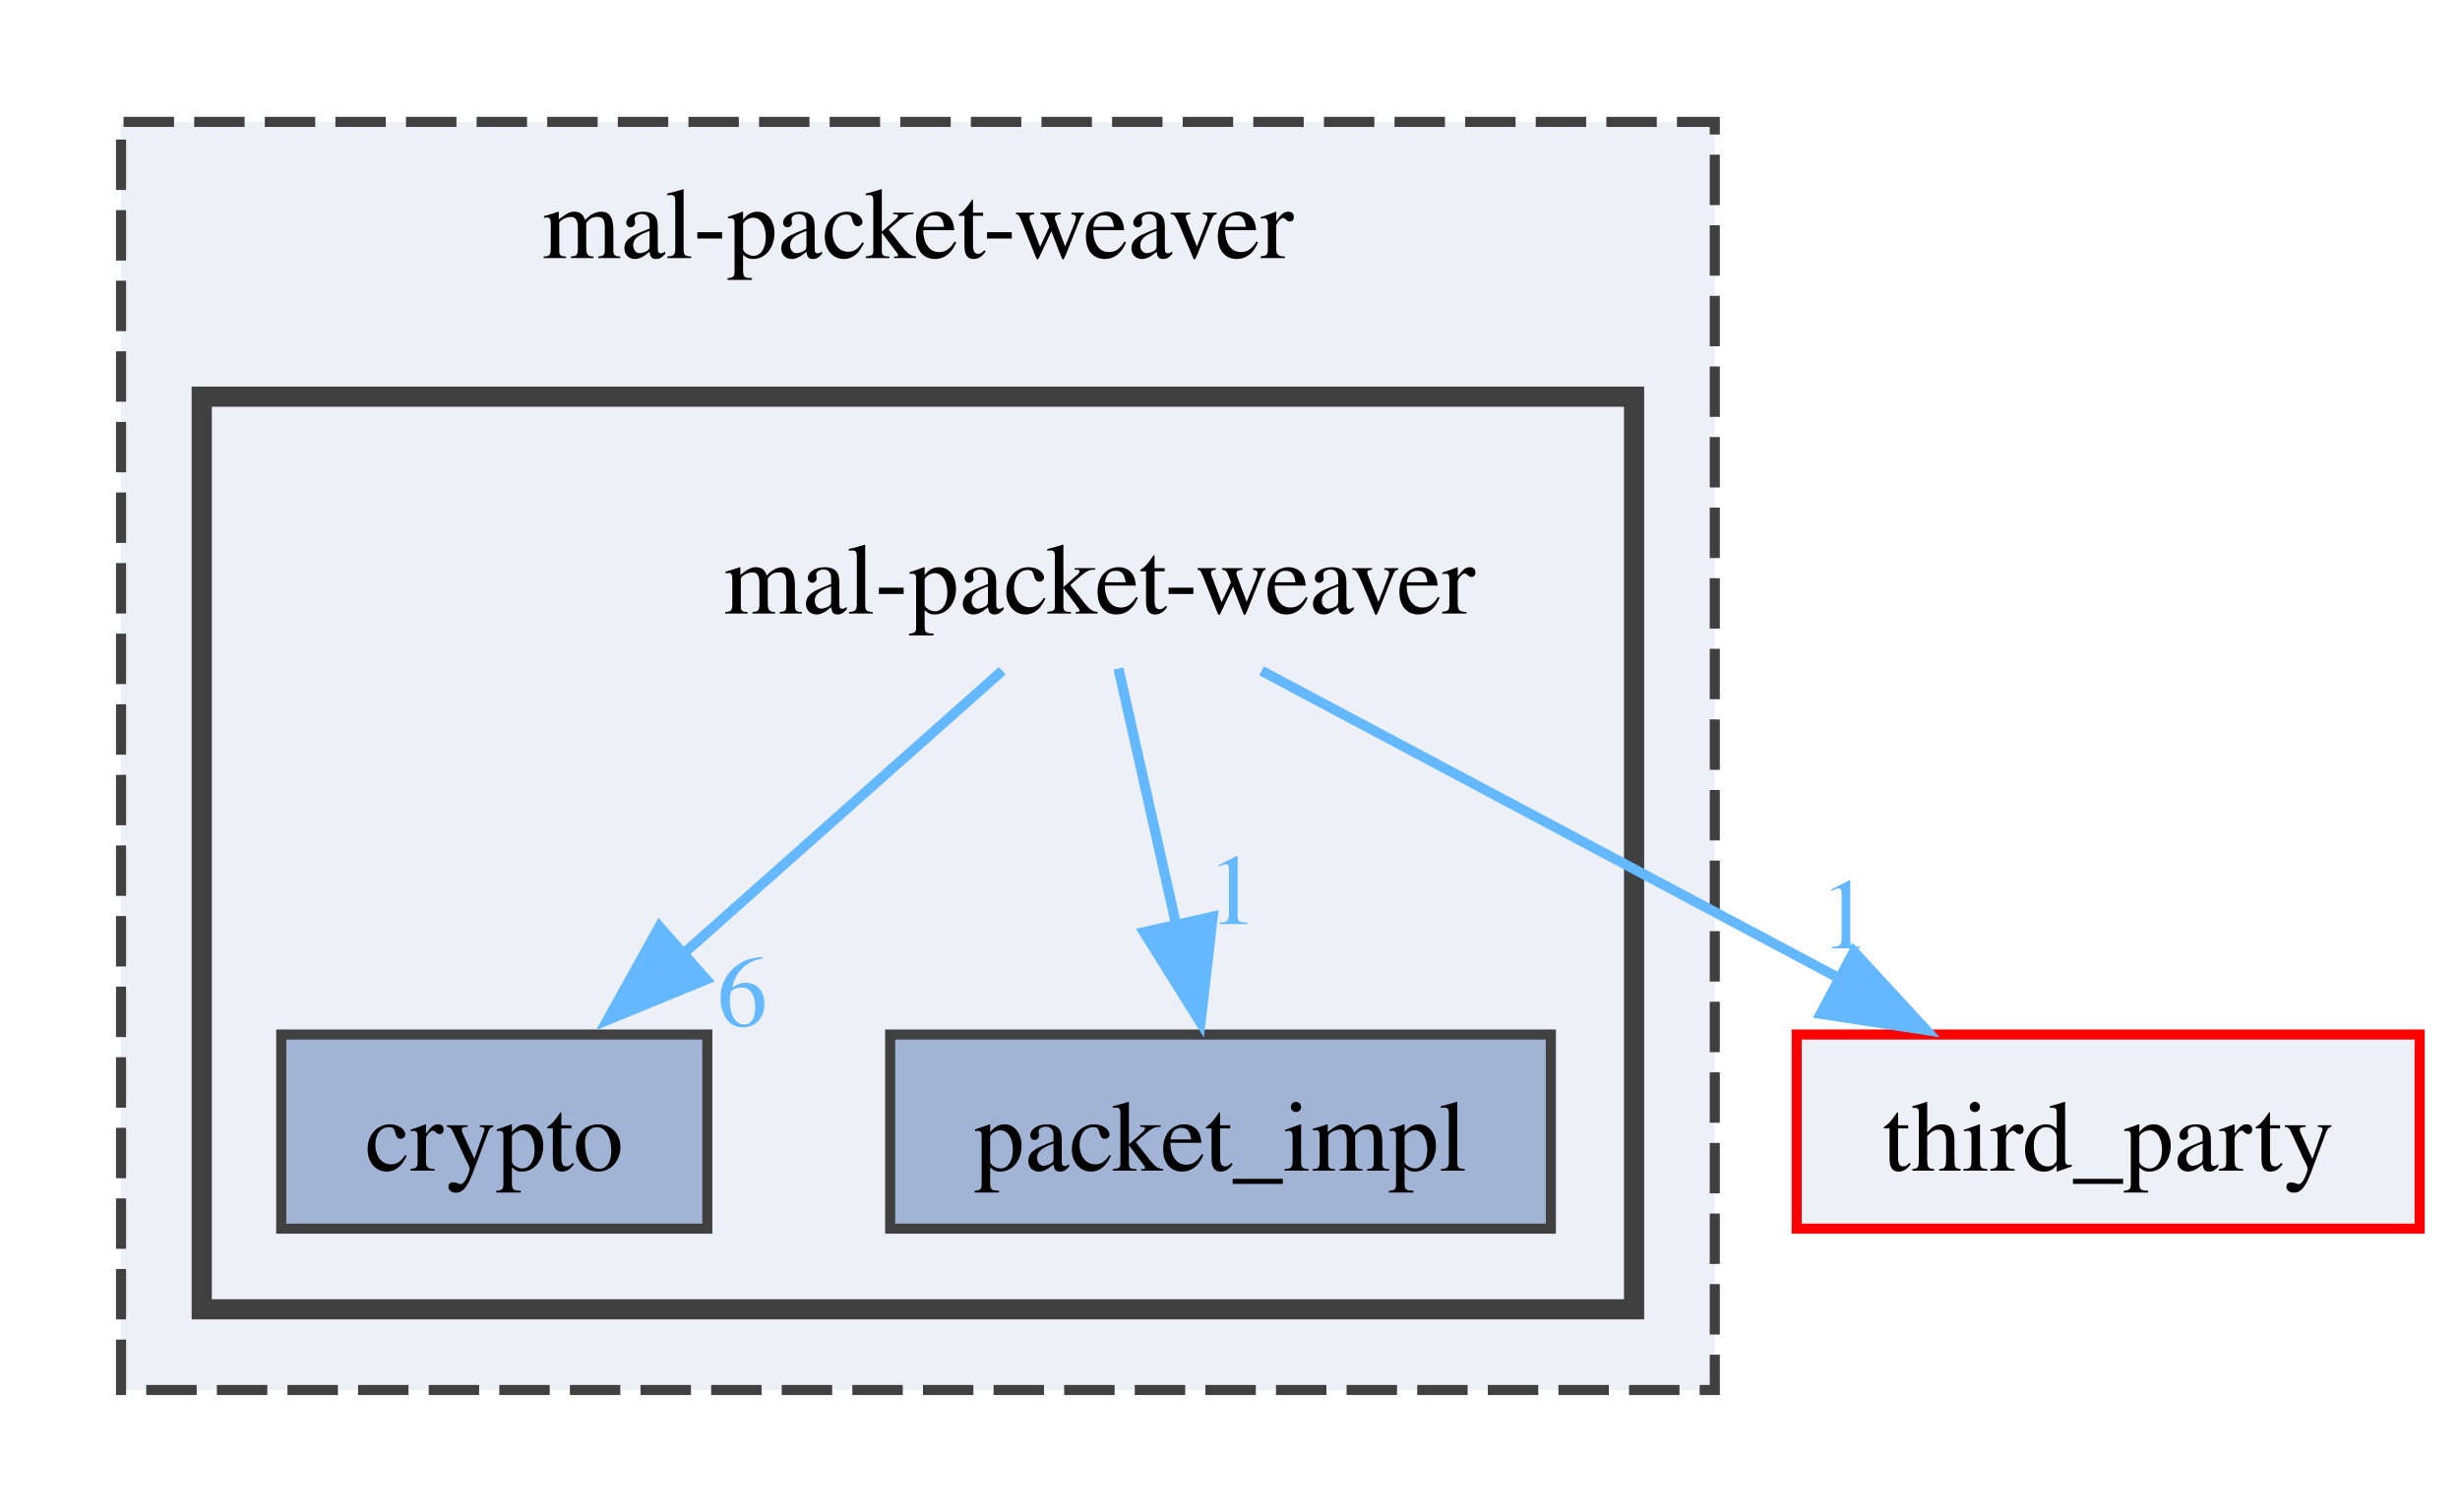
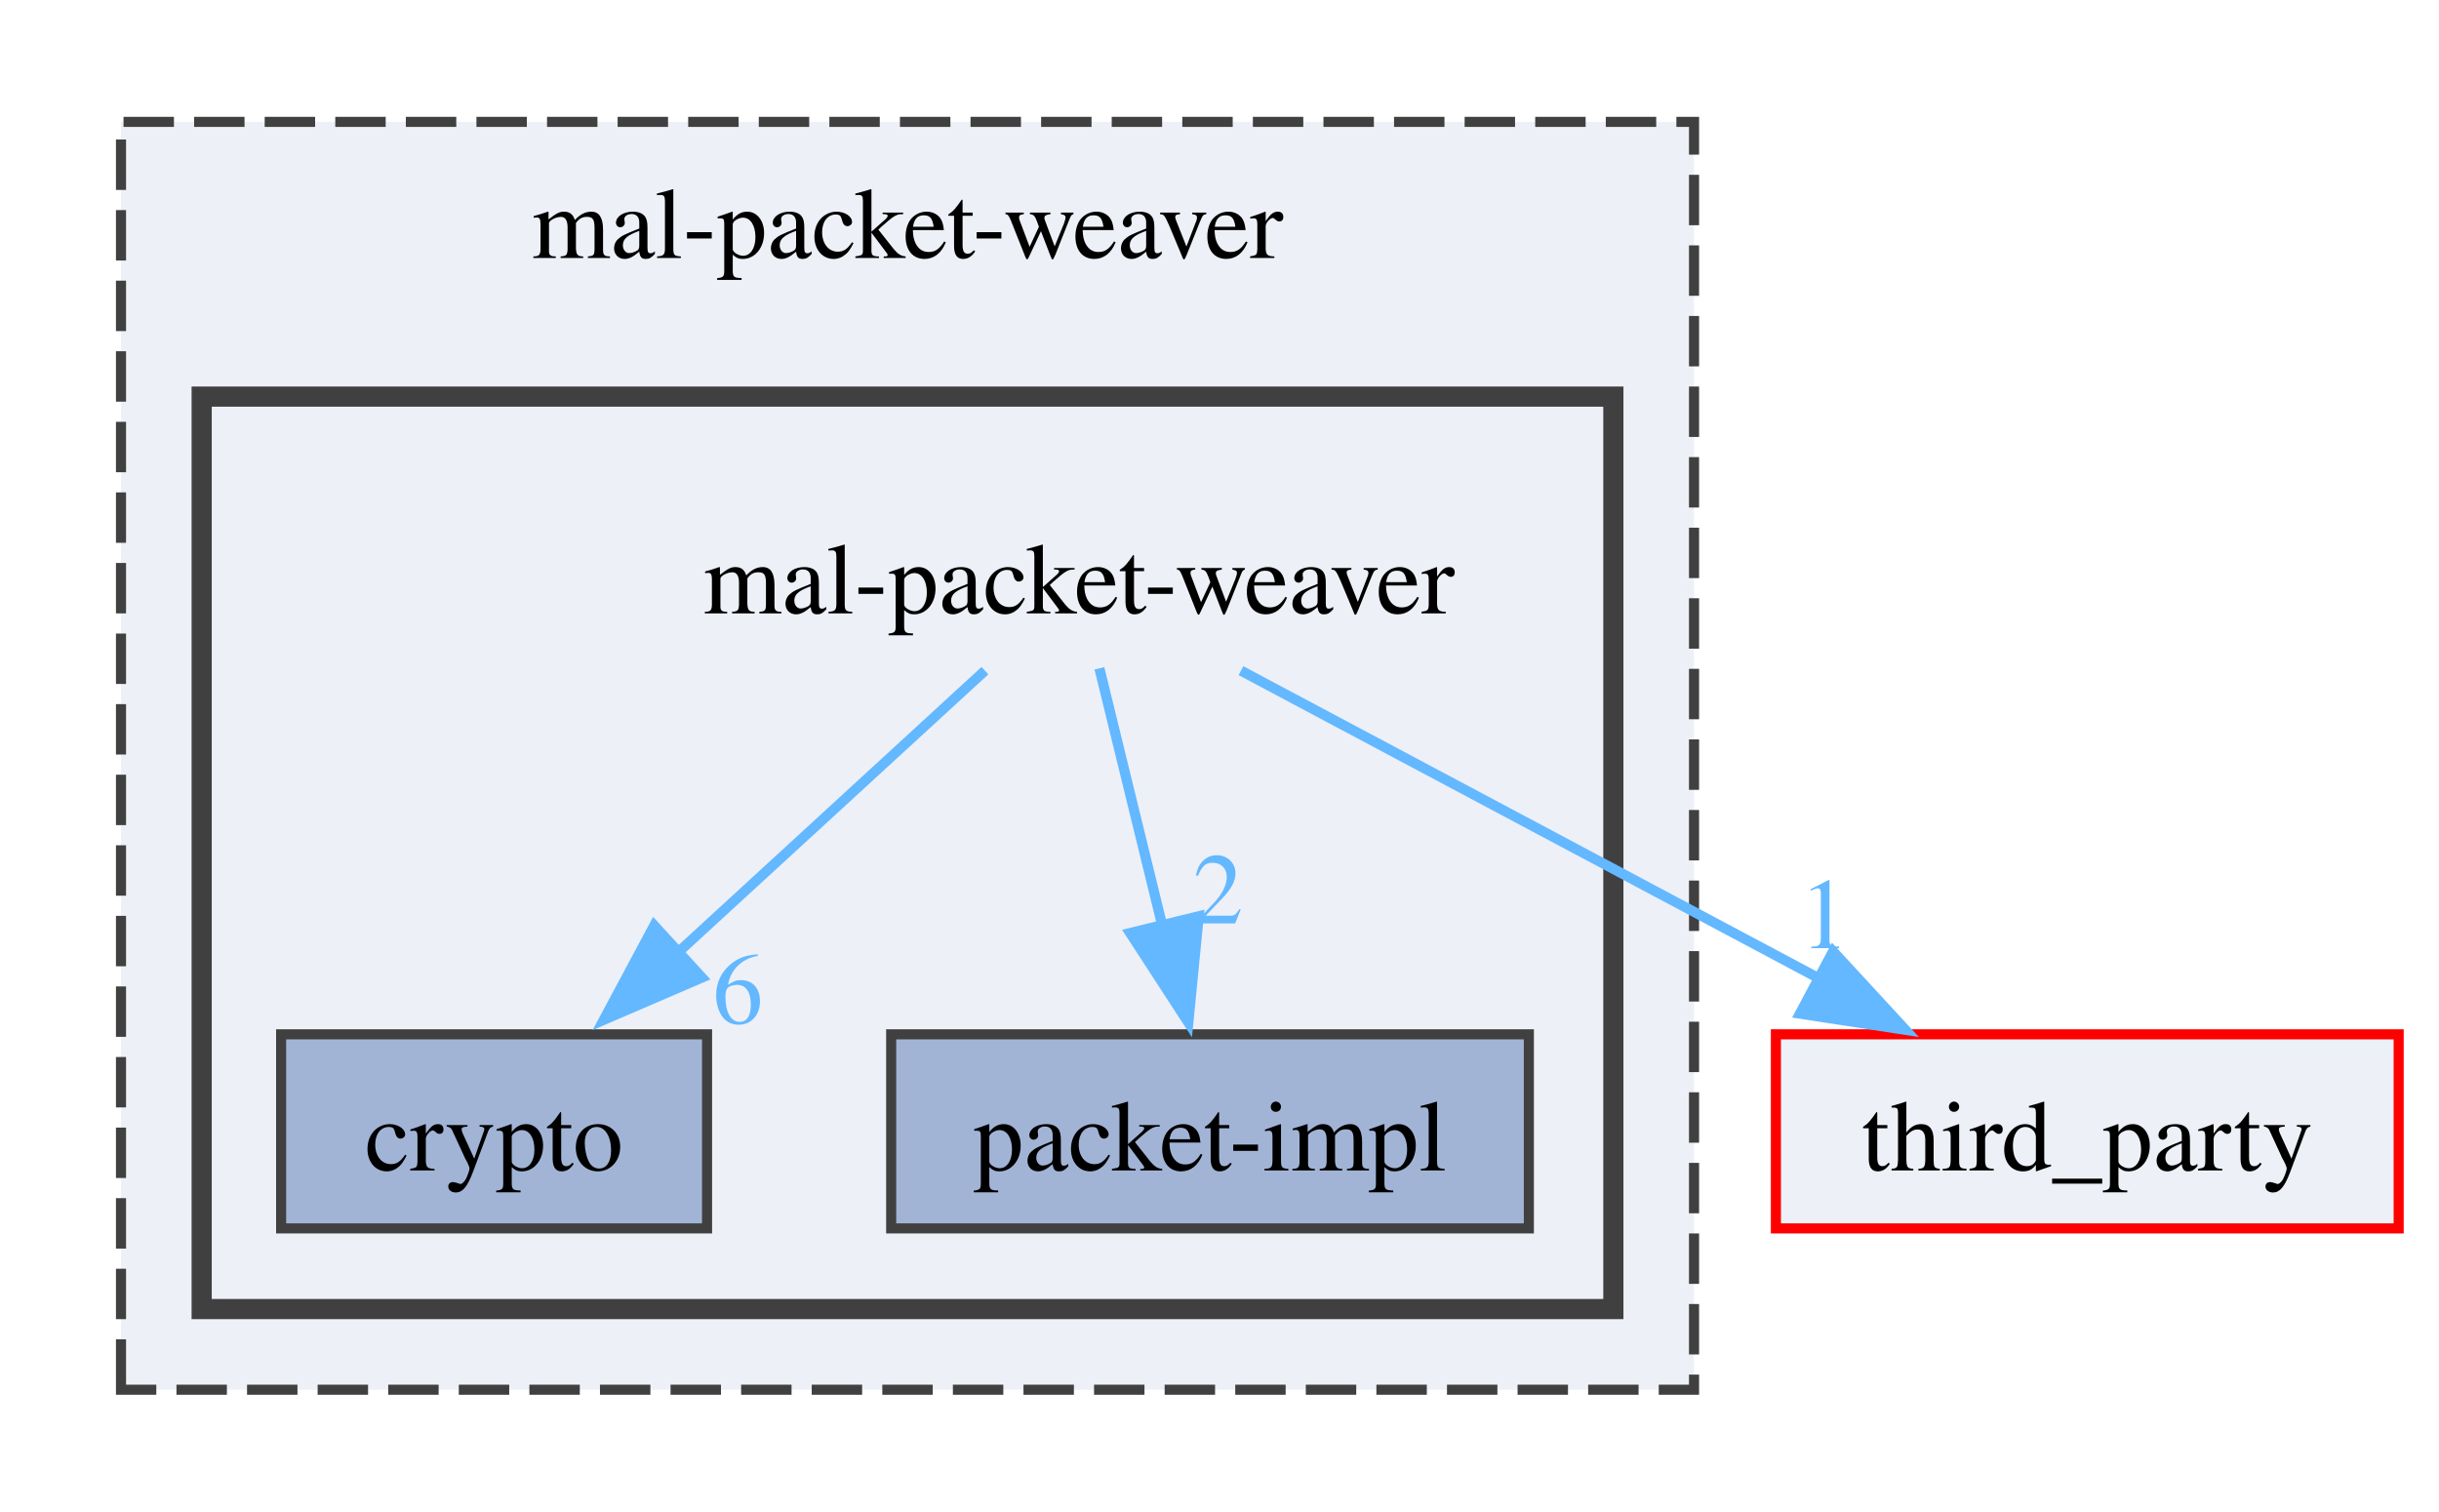
- <svg xmlns="http://www.w3.org/2000/svg" xmlns:xlink="http://www.w3.org/1999/xlink" width="244pt" height="150pt" viewBox="0.00 0.00 243.88 149.75">
+ <svg xmlns="http://www.w3.org/2000/svg" xmlns:xlink="http://www.w3.org/1999/xlink" width="242pt" height="150pt" viewBox="0.00 0.00 241.88 149.75">
  <g id="graph0" class="graph" transform="scale(1 1) rotate(0) translate(4 145.75)">
    <g id="clust1" class="cluster">
      <g id="a_clust1">
        <a xlink:href="dir_9cfe34390e85a1396a4f3d3f9b545fbe.html" target="_top" xlink:title="mal-packet-weaver">
-           <polygon fill="#edf0f7" stroke="#404040" stroke-dasharray="5,2" points="8,-8 8,-133.75 166,-133.75 166,-8 8,-8" />
-           <text text-anchor="middle" x="87" y="-120.25" font-family="Times,serif" font-size="10.00">mal-packet-weaver</text>
+           <polygon fill="#edf0f7" stroke="#404040" stroke-dasharray="5,2" points="8,-8 8,-133.75 164,-133.75 164,-8 8,-8" />
+           <text text-anchor="middle" x="86" y="-120.25" font-family="Times,serif" font-size="10.00">mal-packet-weaver</text>
        </a>
      </g>
    </g>
    <g id="clust2" class="cluster">
      <g id="a_clust2">
        <a xlink:href="dir_addcb3f2ab8d4a659aab133b2e096648.html" target="_top">
-           <polygon fill="#edf0f7" stroke="#404040" stroke-width="2" points="16,-16 16,-106.5 158,-106.5 158,-16 16,-16" />
+           <polygon fill="#edf0f7" stroke="#404040" stroke-width="2" points="16,-16 16,-106.5 156,-106.5 156,-16 16,-16" />
        </a>
      </g>
    </g>
    <g id="node1" class="node">
-       <text text-anchor="middle" x="105" y="-85" font-family="Times,serif" font-size="10.00">mal-packet-weaver</text>
+       <text text-anchor="middle" x="103" y="-85" font-family="Times,serif" font-size="10.00">mal-packet-weaver</text>
    </g>
    <g id="node2" class="node">
      <g id="a_node2">
        <a xlink:href="dir_b21b3a813874f04d184aa10e06b21f4a.html" target="_top" xlink:title="crypto">
          <polygon fill="#a2b4d6" stroke="#404040" points="66.12,-43.25 23.88,-43.25 23.88,-24 66.12,-24 66.12,-43.25" />
          <text text-anchor="middle" x="45" y="-29.75" font-family="Times,serif" font-size="10.00">crypto</text>
        </a>
      </g>
    </g>
    <g id="edge3" class="edge">
-       <path fill="none" stroke="#63b8ff" d="M95.36,-79.32C86.77,-71.69 73.96,-60.32 63.41,-50.96" />
-       <polygon fill="#63b8ff" stroke="#63b8ff" points="66.02,-48.71 56.22,-44.69 61.37,-53.95 66.02,-48.71" />
+       <path fill="none" stroke="#63b8ff" d="M93.68,-79.32C85.38,-71.69 72.99,-60.32 62.79,-50.96" />
+       <polygon fill="#63b8ff" stroke="#63b8ff" points="65.61,-48.88 55.88,-44.69 60.88,-54.04 65.61,-48.88" />
      <g id="a_edge3-headlabel">
        <a xlink:href="dir_000004_000000.html" target="_top" xlink:title="6">
-           <text text-anchor="middle" x="69.59" y="-44.1" font-family="Times,serif" font-size="10.00" fill="#63b8ff">6</text>
+           <text text-anchor="middle" x="69.18" y="-44.34" font-family="Times,serif" font-size="10.00" fill="#63b8ff">6</text>
        </a>
      </g>
    </g>
    <g id="node3" class="node">
      <g id="a_node3">
-         <a xlink:href="dir_8e585f4f409e6ee6c851964ea7a26abe.html" target="_top" xlink:title="packet_impl">
-           <polygon fill="#a2b4d6" stroke="#404040" points="149.75,-43.25 84.25,-43.25 84.25,-24 149.75,-24 149.75,-43.25" />
-           <text text-anchor="middle" x="117" y="-29.75" font-family="Times,serif" font-size="10.00">packet_impl</text>
+         <a xlink:href="dir_4576bb29f2e361ee3b0cab13520d23e7.html" target="_top" xlink:title="packet-impl">
+           <polygon fill="#a2b4d6" stroke="#404040" points="147.62,-43.25 84.38,-43.25 84.38,-24 147.62,-24 147.62,-43.25" />
+           <text text-anchor="middle" x="116" y="-29.75" font-family="Times,serif" font-size="10.00">packet-impl</text>
        </a>
      </g>
    </g>
    <g id="edge2" class="edge">
-       <path fill="none" stroke="#63b8ff" d="M106.88,-79.55C108.42,-72.72 110.66,-62.77 112.64,-53.97" />
-       <polygon fill="#63b8ff" stroke="#63b8ff" points="116.23,-54.94 115.02,-44.42 109.41,-53.4 116.23,-54.94" />
+       <path fill="none" stroke="#63b8ff" d="M105.03,-79.55C106.7,-72.72 109.13,-62.77 111.28,-53.97" />
+       <polygon fill="#63b8ff" stroke="#63b8ff" points="114.88,-54.96 113.85,-44.42 108.08,-53.3 114.88,-54.96" />
      <g id="a_edge2-headlabel">
-         <a xlink:href="dir_000004_000009.html" target="_top" xlink:title="1">
-           <text text-anchor="middle" x="118.21" y="-54.2" font-family="Times,serif" font-size="10.00" fill="#63b8ff">1</text>
+         <a xlink:href="dir_000004_000009.html" target="_top" xlink:title="2">
+           <text text-anchor="middle" x="116.79" y="-54.25" font-family="Times,serif" font-size="10.00" fill="#63b8ff">2</text>
        </a>
      </g>
    </g>
    <g id="node4" class="node">
      <g id="a_node4">
        <a xlink:href="dir_44f42edf5dd23d4deca0321224e9ce90.html" target="_top" xlink:title="third_party">
-           <polygon fill="#edf0f7" stroke="red" points="235.88,-43.25 174.12,-43.25 174.12,-24 235.88,-24 235.88,-43.25" />
-           <text text-anchor="middle" x="205" y="-29.75" font-family="Times,serif" font-size="10.00">third_party</text>
+           <polygon fill="#edf0f7" stroke="red" points="233.88,-43.25 172.12,-43.25 172.12,-24 233.88,-24 233.88,-43.25" />
+           <text text-anchor="middle" x="203" y="-29.75" font-family="Times,serif" font-size="10.00">third_party</text>
        </a>
      </g>
    </g>
    <g id="edge1" class="edge">
-       <path fill="none" stroke="#63b8ff" d="M121.07,-79.32C136.53,-71.08 160.2,-58.48 178.46,-48.76" />
-       <polygon fill="#63b8ff" stroke="#63b8ff" points="179.79,-51.48 186.97,-43.69 176.5,-45.3 179.79,-51.48" />
+       <path fill="none" stroke="#63b8ff" d="M119.07,-79.32C134.53,-71.08 158.2,-58.48 176.46,-48.76" />
+       <polygon fill="#63b8ff" stroke="#63b8ff" points="177.79,-51.48 184.97,-43.69 174.5,-45.3 177.79,-51.48" />
      <g id="a_edge1-headlabel">
        <a xlink:href="dir_000004_000010.html" target="_top" xlink:title="1">
-           <text text-anchor="middle" x="178.95" y="-51.8" font-family="Times,serif" font-size="10.00" fill="#63b8ff">1</text>
+           <text text-anchor="middle" x="176.95" y="-51.8" font-family="Times,serif" font-size="10.00" fill="#63b8ff">1</text>
        </a>
      </g>
    </g>
  </g>
</svg>
